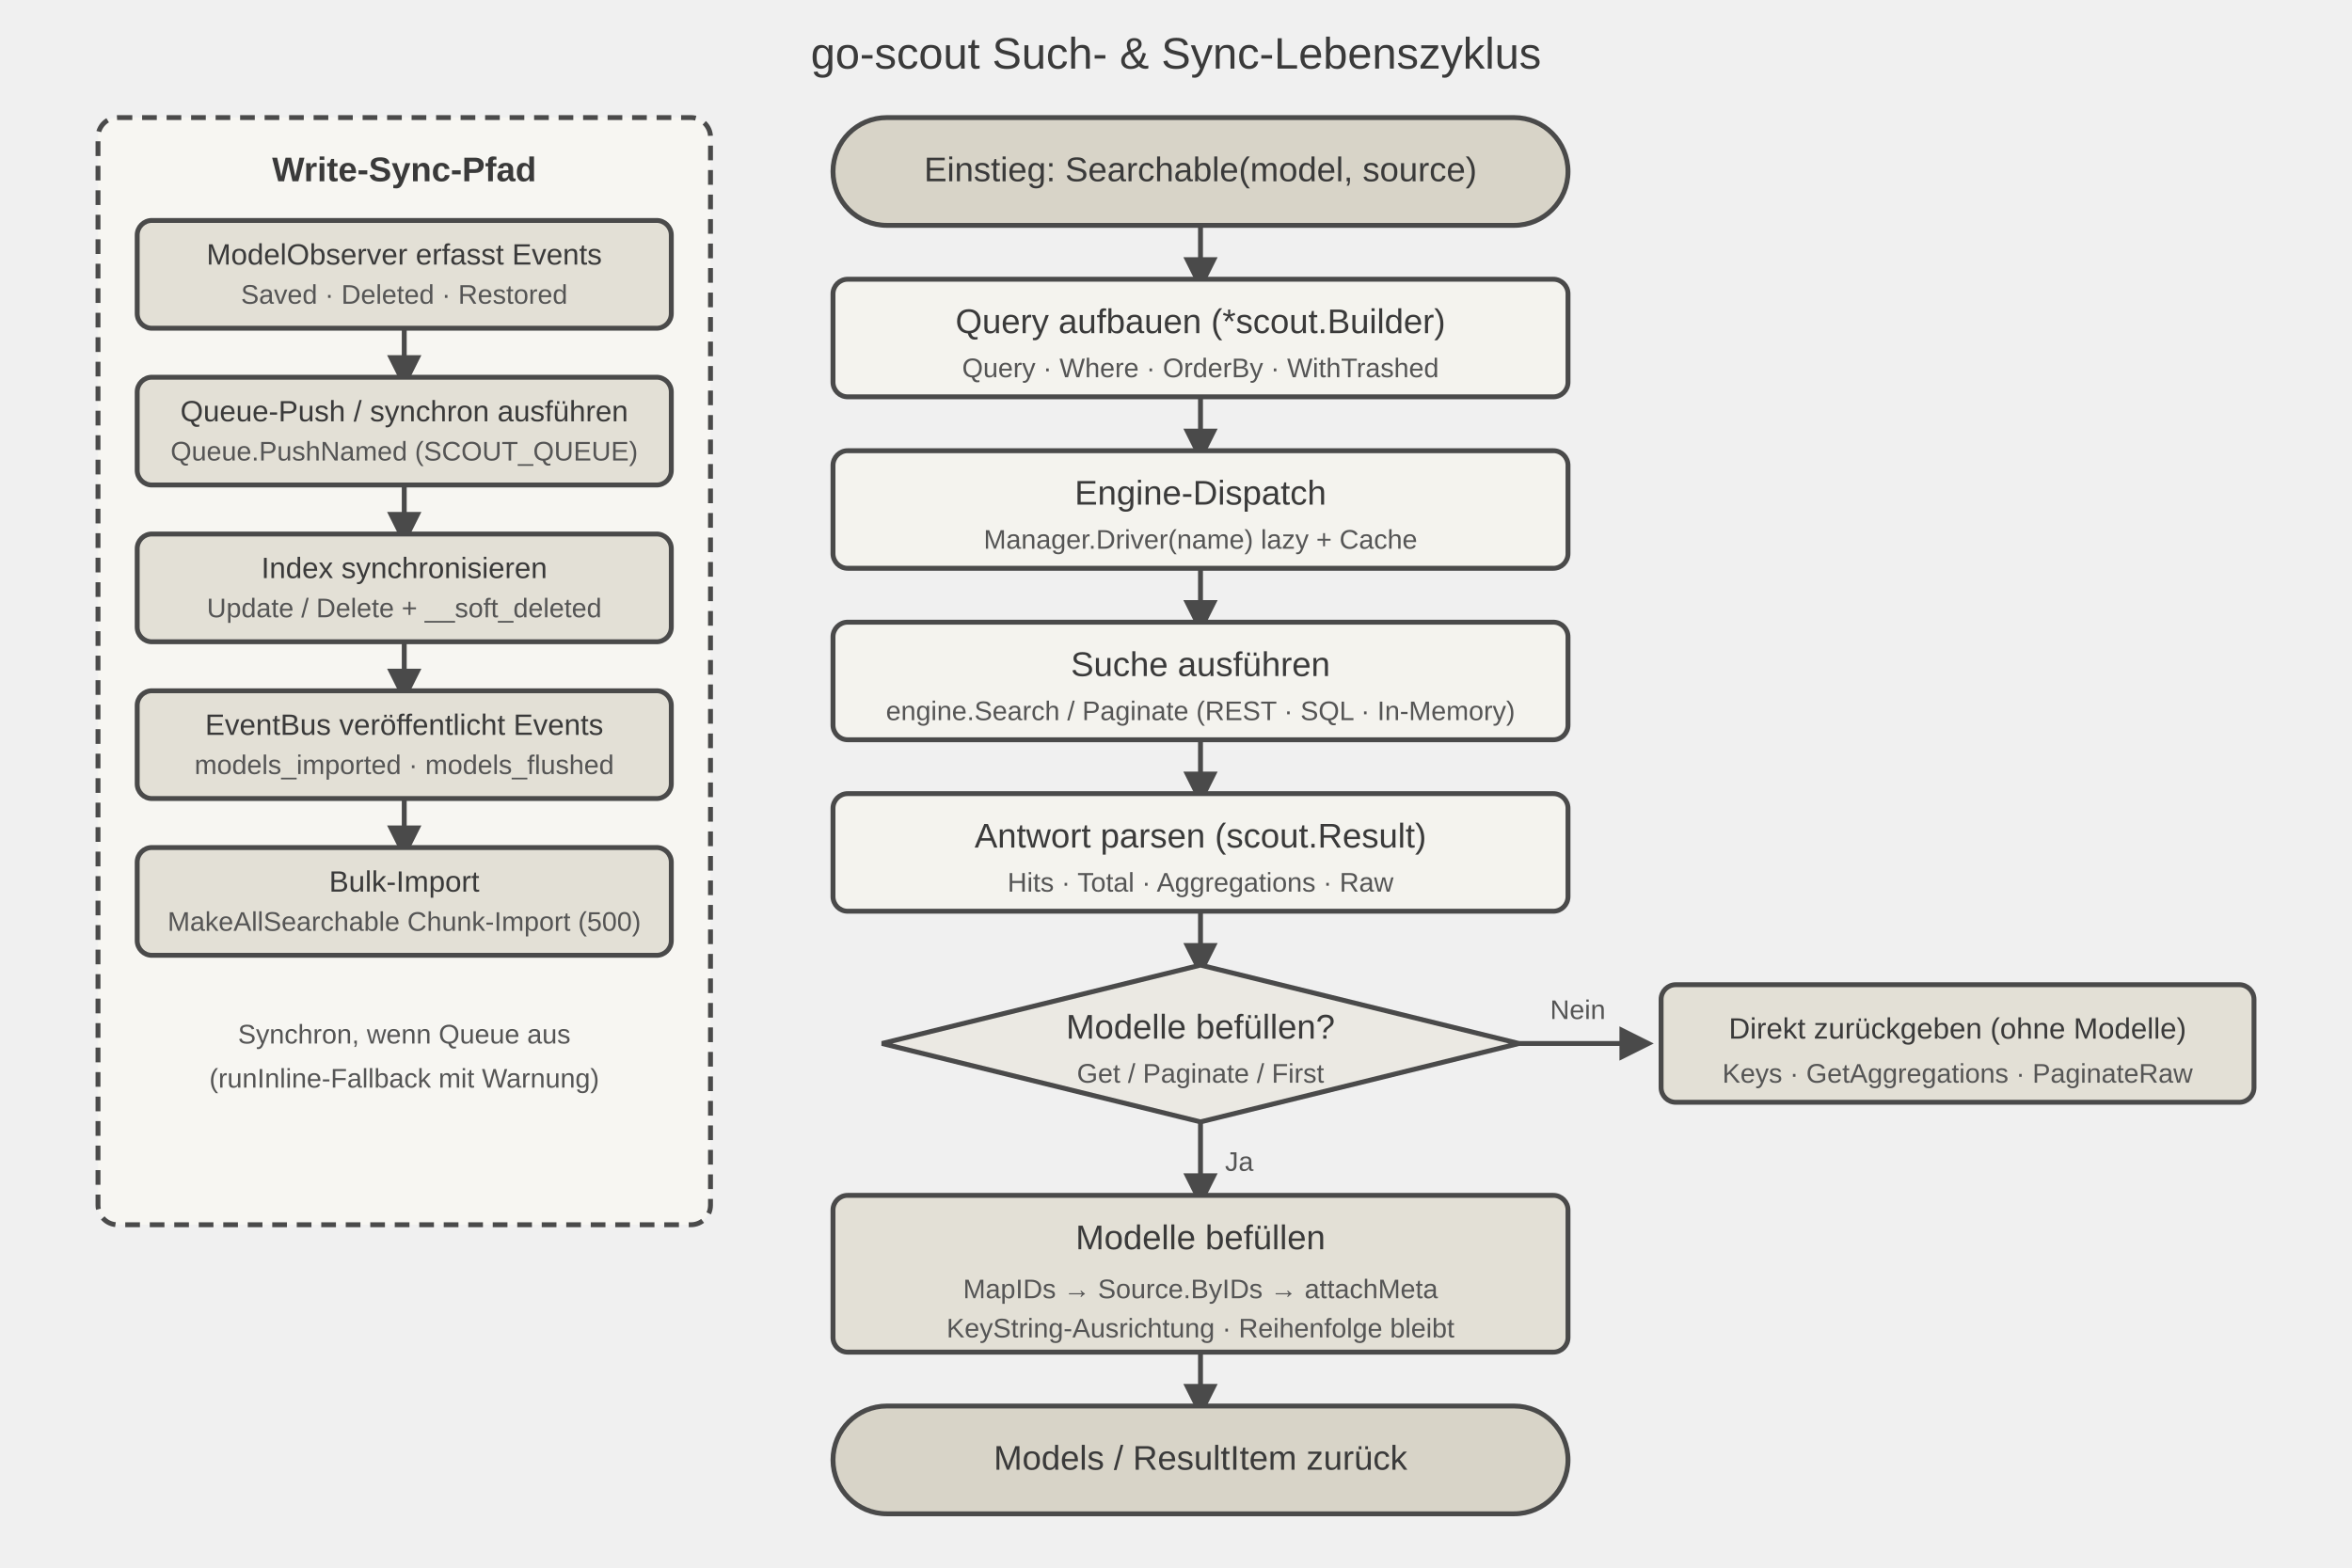
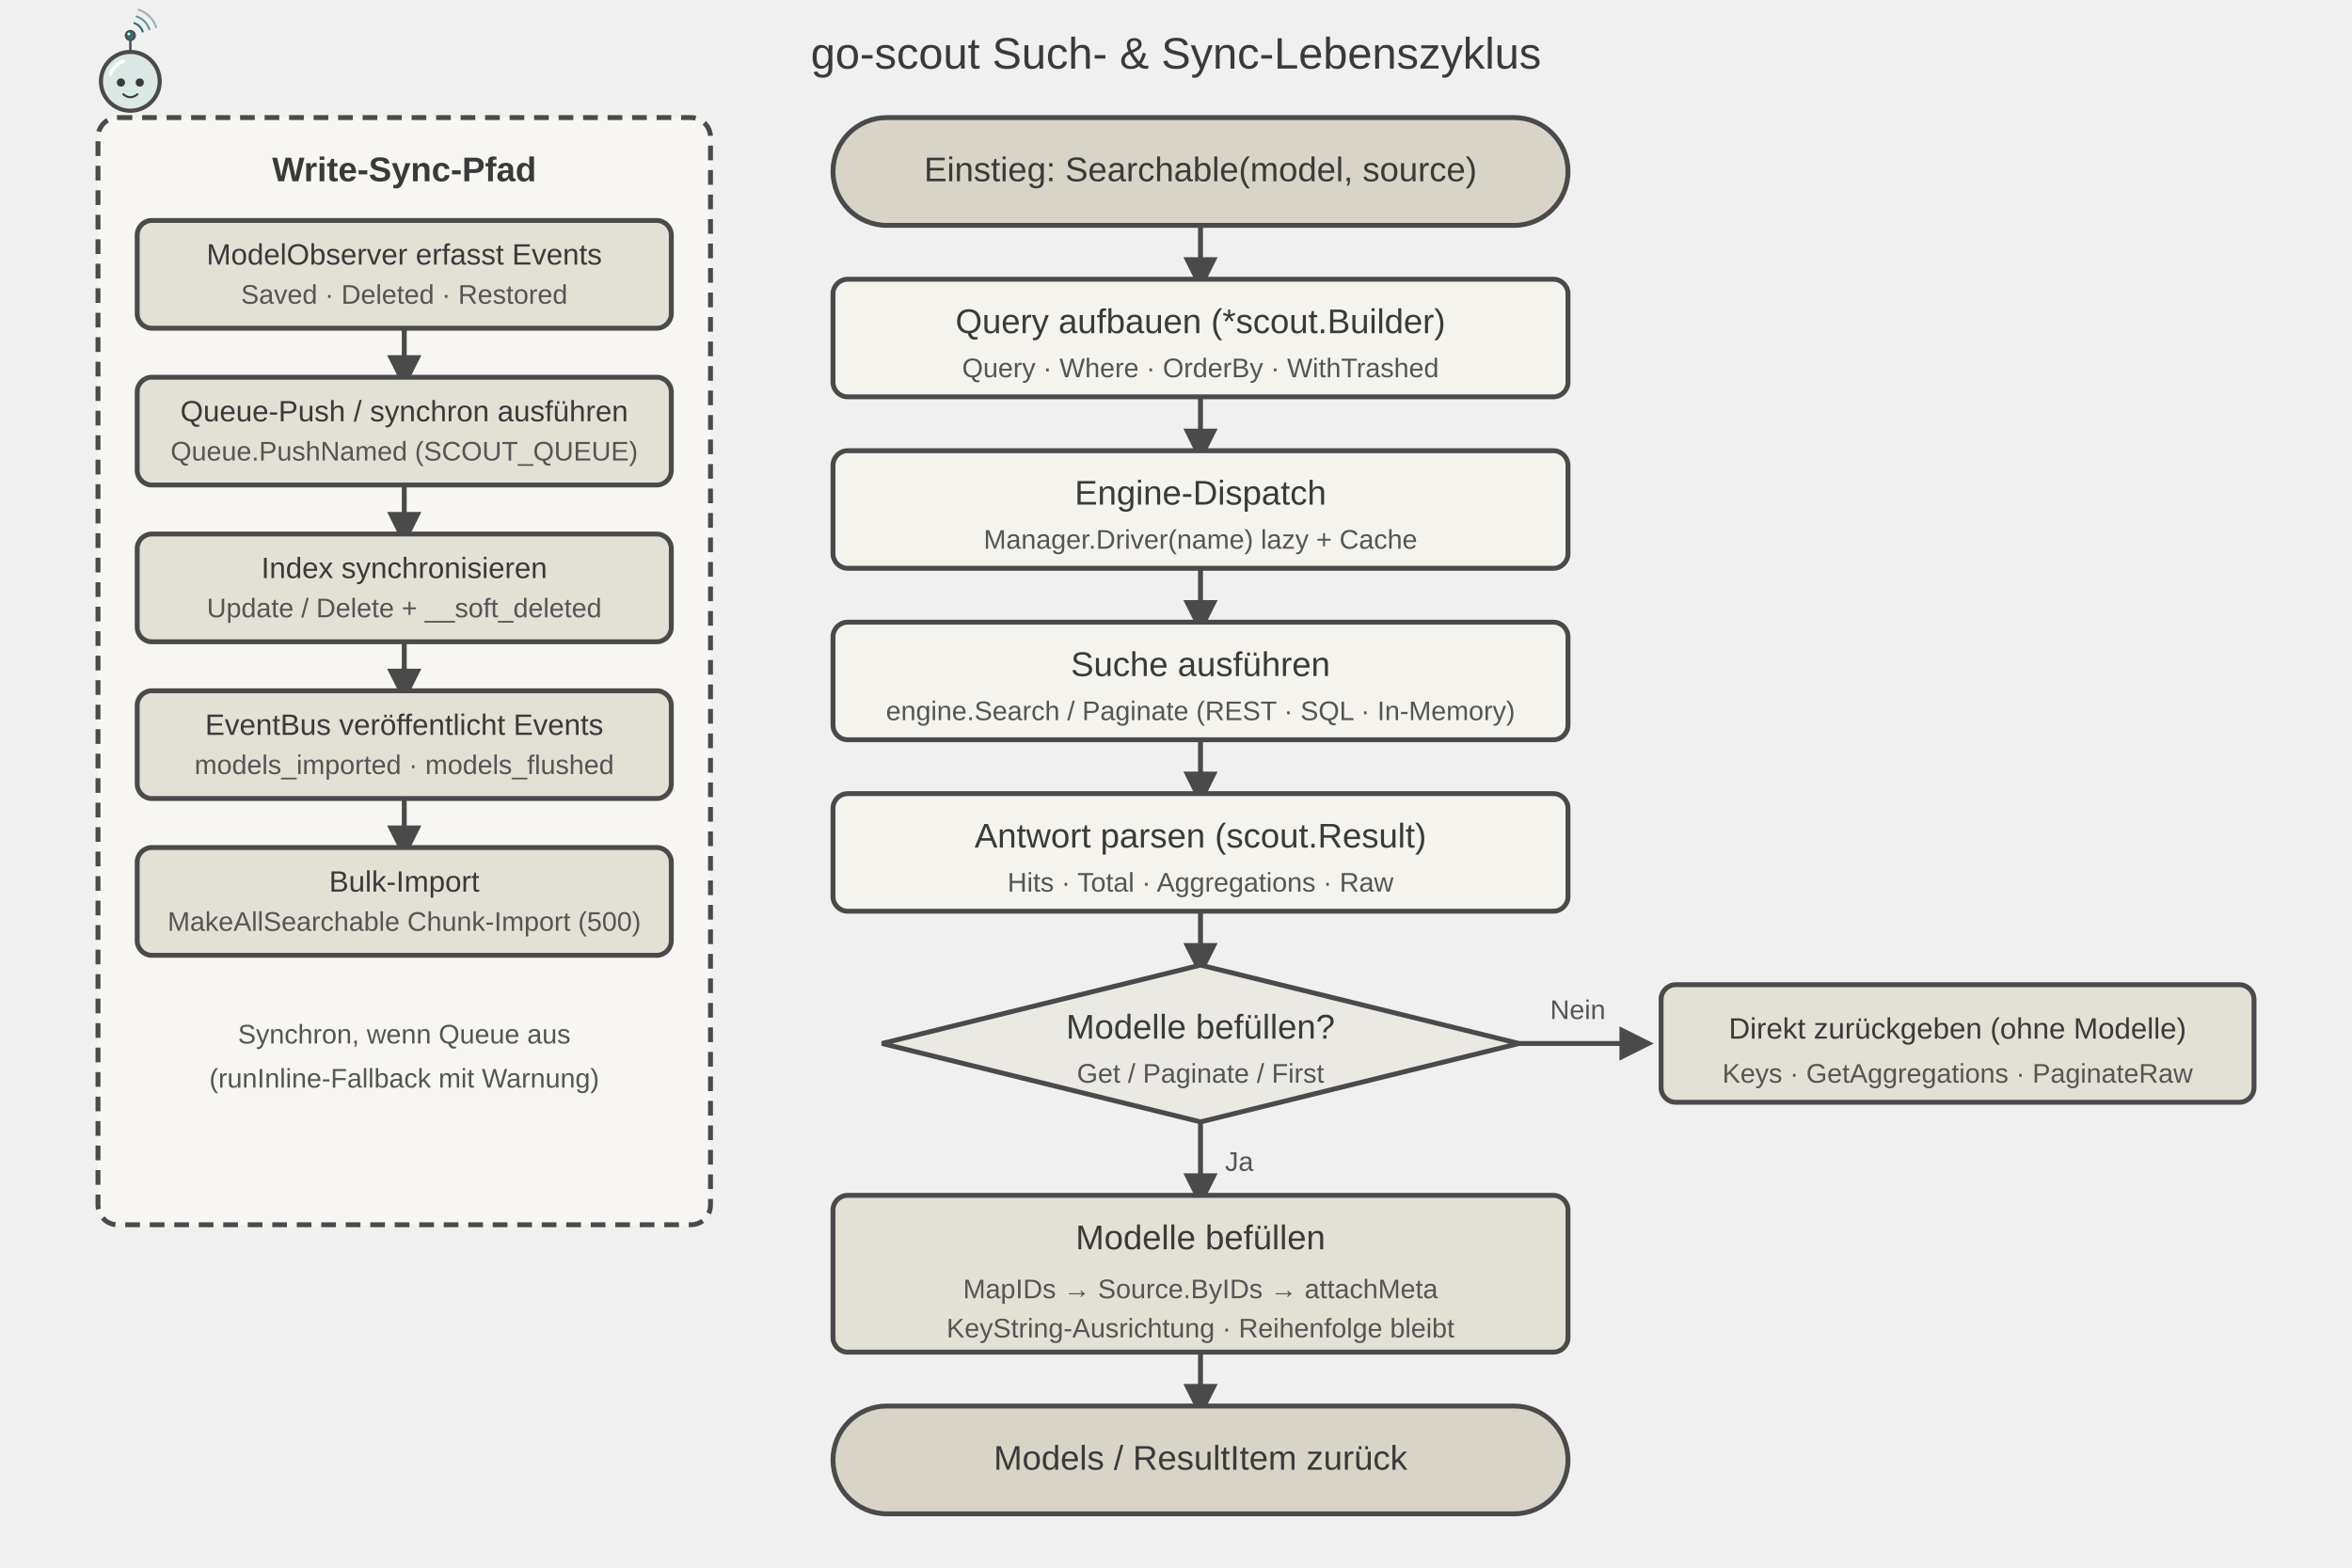
<svg xmlns="http://www.w3.org/2000/svg" viewBox="0 0 960 640" font-family="'Segoe UI','Helvetica Neue',Arial,'PingFang SC','Microsoft YaHei',sans-serif">
  <defs>
    <marker id="arrow" viewBox="0 0 10 10" refX="5" refY="5" markerWidth="7" markerHeight="7" orient="auto-start-reverse">
      <path d="M 0 0 L 10 5 L 0 10 z" fill="#4a4a4a" />
    </marker>
  </defs>
  <text x="480" y="28" text-anchor="middle" font-size="18" fill="#3a3a3a">go-scout Such- &amp; Sync-Lebenszyklus</text>
  <rect x="40" y="48" width="250" height="452" rx="8" fill="#f7f6f2" stroke="#4a4a4a" stroke-width="2" stroke-dasharray="6 4" />
  <text x="165" y="74" text-anchor="middle" font-size="14" font-weight="bold" fill="#3a3a3a">Write-Sync-Pfad</text>
  <rect x="56" y="90" width="218" height="44" rx="6" fill="#e3e0d6" stroke="#4a4a4a" stroke-width="2" />
  <text x="165" y="108" text-anchor="middle" font-size="12" fill="#3a3a3a">ModelObserver erfasst Events</text>
  <text x="165" y="124" text-anchor="middle" font-size="11" fill="#555">Saved · Deleted · Restored</text>
  <line x1="165" y1="134" x2="165" y2="152" stroke="#4a4a4a" stroke-width="2" marker-end="url(#arrow)" />
  <rect x="56" y="154" width="218" height="44" rx="6" fill="#e3e0d6" stroke="#4a4a4a" stroke-width="2" />
  <text x="165" y="172" text-anchor="middle" font-size="12" fill="#3a3a3a">Queue-Push / synchron ausführen</text>
  <text x="165" y="188" text-anchor="middle" font-size="11" fill="#555">Queue.PushNamed (SCOUT_QUEUE)</text>
  <line x1="165" y1="198" x2="165" y2="216" stroke="#4a4a4a" stroke-width="2" marker-end="url(#arrow)" />
  <rect x="56" y="218" width="218" height="44" rx="6" fill="#e3e0d6" stroke="#4a4a4a" stroke-width="2" />
  <text x="165" y="236" text-anchor="middle" font-size="12" fill="#3a3a3a">Index synchronisieren</text>
  <text x="165" y="252" text-anchor="middle" font-size="11" fill="#555">Update / Delete + __soft_deleted</text>
  <line x1="165" y1="262" x2="165" y2="280" stroke="#4a4a4a" stroke-width="2" marker-end="url(#arrow)" />
  <rect x="56" y="282" width="218" height="44" rx="6" fill="#e3e0d6" stroke="#4a4a4a" stroke-width="2" />
  <text x="165" y="300" text-anchor="middle" font-size="12" fill="#3a3a3a">EventBus veröffentlicht Events</text>
  <text x="165" y="316" text-anchor="middle" font-size="11" fill="#555">models_imported · models_flushed</text>
  <line x1="165" y1="326" x2="165" y2="344" stroke="#4a4a4a" stroke-width="2" marker-end="url(#arrow)" />
  <rect x="56" y="346" width="218" height="44" rx="6" fill="#e3e0d6" stroke="#4a4a4a" stroke-width="2" />
  <text x="165" y="364" text-anchor="middle" font-size="12" fill="#3a3a3a">Bulk-Import</text>
  <text x="165" y="380" text-anchor="middle" font-size="11" fill="#555">MakeAllSearchable Chunk-Import (500)</text>
  <text x="165" y="426" text-anchor="middle" font-size="11" fill="#555">Synchron, wenn Queue aus</text>
  <text x="165" y="444" text-anchor="middle" font-size="11" fill="#555">(runInline-Fallback mit Warnung)</text>
  <rect x="340" y="48" width="300" height="44" rx="22" fill="#d8d4c8" stroke="#4a4a4a" stroke-width="2" />
  <text x="490" y="74" text-anchor="middle" font-size="14" fill="#3a3a3a">Einstieg: Searchable(model, source)</text>
  <line x1="490" y1="92" x2="490" y2="112" stroke="#4a4a4a" stroke-width="2" marker-end="url(#arrow)" />
  <rect x="340" y="114" width="300" height="48" rx="6" fill="#f4f3ee" stroke="#4a4a4a" stroke-width="2" />
  <text x="490" y="136" text-anchor="middle" font-size="14" fill="#3a3a3a">Query aufbauen (*scout.Builder)</text>
  <text x="490" y="154" text-anchor="middle" font-size="11" fill="#555">Query · Where · OrderBy · WithTrashed</text>
  <line x1="490" y1="162" x2="490" y2="182" stroke="#4a4a4a" stroke-width="2" marker-end="url(#arrow)" />
  <rect x="340" y="184" width="300" height="48" rx="6" fill="#f4f3ee" stroke="#4a4a4a" stroke-width="2" />
  <text x="490" y="206" text-anchor="middle" font-size="14" fill="#3a3a3a">Engine-Dispatch</text>
  <text x="490" y="224" text-anchor="middle" font-size="11" fill="#555">Manager.Driver(name) lazy + Cache</text>
  <line x1="490" y1="232" x2="490" y2="252" stroke="#4a4a4a" stroke-width="2" marker-end="url(#arrow)" />
  <rect x="340" y="254" width="300" height="48" rx="6" fill="#f4f3ee" stroke="#4a4a4a" stroke-width="2" />
  <text x="490" y="276" text-anchor="middle" font-size="14" fill="#3a3a3a">Suche ausführen</text>
  <text x="490" y="294" text-anchor="middle" font-size="11" fill="#555">engine.Search / Paginate (REST · SQL · In-Memory)</text>
  <line x1="490" y1="302" x2="490" y2="322" stroke="#4a4a4a" stroke-width="2" marker-end="url(#arrow)" />
  <rect x="340" y="324" width="300" height="48" rx="6" fill="#f4f3ee" stroke="#4a4a4a" stroke-width="2" />
  <text x="490" y="346" text-anchor="middle" font-size="14" fill="#3a3a3a">Antwort parsen (scout.Result)</text>
  <text x="490" y="364" text-anchor="middle" font-size="11" fill="#555">Hits · Total · Aggregations · Raw</text>
  <line x1="490" y1="372" x2="490" y2="392" stroke="#4a4a4a" stroke-width="2" marker-end="url(#arrow)" />
  <polygon points="490,394 620,426 490,458 360,426" fill="#ebe9e3" stroke="#4a4a4a" stroke-width="2" />
  <text x="490" y="424" text-anchor="middle" font-size="14" fill="#3a3a3a">Modelle befüllen?</text>
  <text x="490" y="442" text-anchor="middle" font-size="11" fill="#555">Get / Paginate / First</text>
  <line x1="620" y1="426" x2="668" y2="426" stroke="#4a4a4a" stroke-width="2" marker-end="url(#arrow)" />
  <text x="644" y="416" text-anchor="middle" font-size="11" fill="#555">Nein</text>
  <rect x="678" y="402" width="242" height="48" rx="6" fill="#e3e0d6" stroke="#4a4a4a" stroke-width="2" />
  <text x="799" y="424" text-anchor="middle" font-size="12" fill="#3a3a3a">Direkt zurückgeben (ohne Modelle)</text>
  <text x="799" y="442" text-anchor="middle" font-size="11" fill="#555">Keys · GetAggregations · PaginateRaw</text>
  <line x1="490" y1="458" x2="490" y2="486" stroke="#4a4a4a" stroke-width="2" marker-end="url(#arrow)" />
  <text x="500" y="478" font-size="11" fill="#555">Ja</text>
  <rect x="340" y="488" width="300" height="64" rx="6" fill="#e3e0d6" stroke="#4a4a4a" stroke-width="2" />
  <text x="490" y="510" text-anchor="middle" font-size="14" fill="#3a3a3a">Modelle befüllen</text>
  <text x="490" y="530" text-anchor="middle" font-size="11" fill="#555">MapIDs → Source.ByIDs → attachMeta</text>
  <text x="490" y="546" text-anchor="middle" font-size="11" fill="#555">KeyString-Ausrichtung · Reihenfolge bleibt</text>
  <line x1="490" y1="552" x2="490" y2="572" stroke="#4a4a4a" stroke-width="2" marker-end="url(#arrow)" />
  <rect x="340" y="574" width="300" height="44" rx="22" fill="#d8d4c8" stroke="#4a4a4a" stroke-width="2" />
  <text x="490" y="600" text-anchor="middle" font-size="14" fill="#3a3a3a">Models / ResultItem zurück</text>
+   <g transform="translate(22,2) scale(0.24)">
+     <g fill="none" stroke="#2f6f6a" stroke-width="3.5" stroke-linecap="round">
+       <path d="M 136.8 31.1 A 22 22 0 0 1 150.9 45.2" />
+       <path d="M 140.5 19.7 A 34 34 0 0 1 162.3 41.5" opacity=".7" />
+       <path d="M 144.2 8.3 A 46 46 0 0 1 173.7 37.8" opacity=".45" />
+     </g>
+     <line x1="130" y1="82" x2="130" y2="58" stroke="#4a4a4a" stroke-width="4" stroke-linecap="round" />
+     <circle cx="130" cy="52" r="8" fill="#2f6f6a" stroke="#4a4a4a" stroke-width="3" />
+     <circle cx="127.4" cy="49.4" r="2.4" fill="#ffffff" opacity=".9" />
+     <circle cx="130" cy="130" r="50" fill="#dbe8e5" stroke="#4a4a4a" stroke-width="7" />
+     <path d="M 96.2 117.7 A 36 36 0 0 1 117.7 96.2" fill="none" stroke="#ffffff" stroke-width="6" stroke-linecap="round" opacity=".9" />
+     <circle cx="114" cy="132" r="7" fill="#3a3a3a" />
+     <circle cx="146" cy="132" r="7" fill="#3a3a3a" />
+     <path d="M 118 152 Q 130 162 142 152" fill="none" stroke="#3a3a3a" stroke-width="3.5" stroke-linecap="round" />
+   </g>
</svg>
